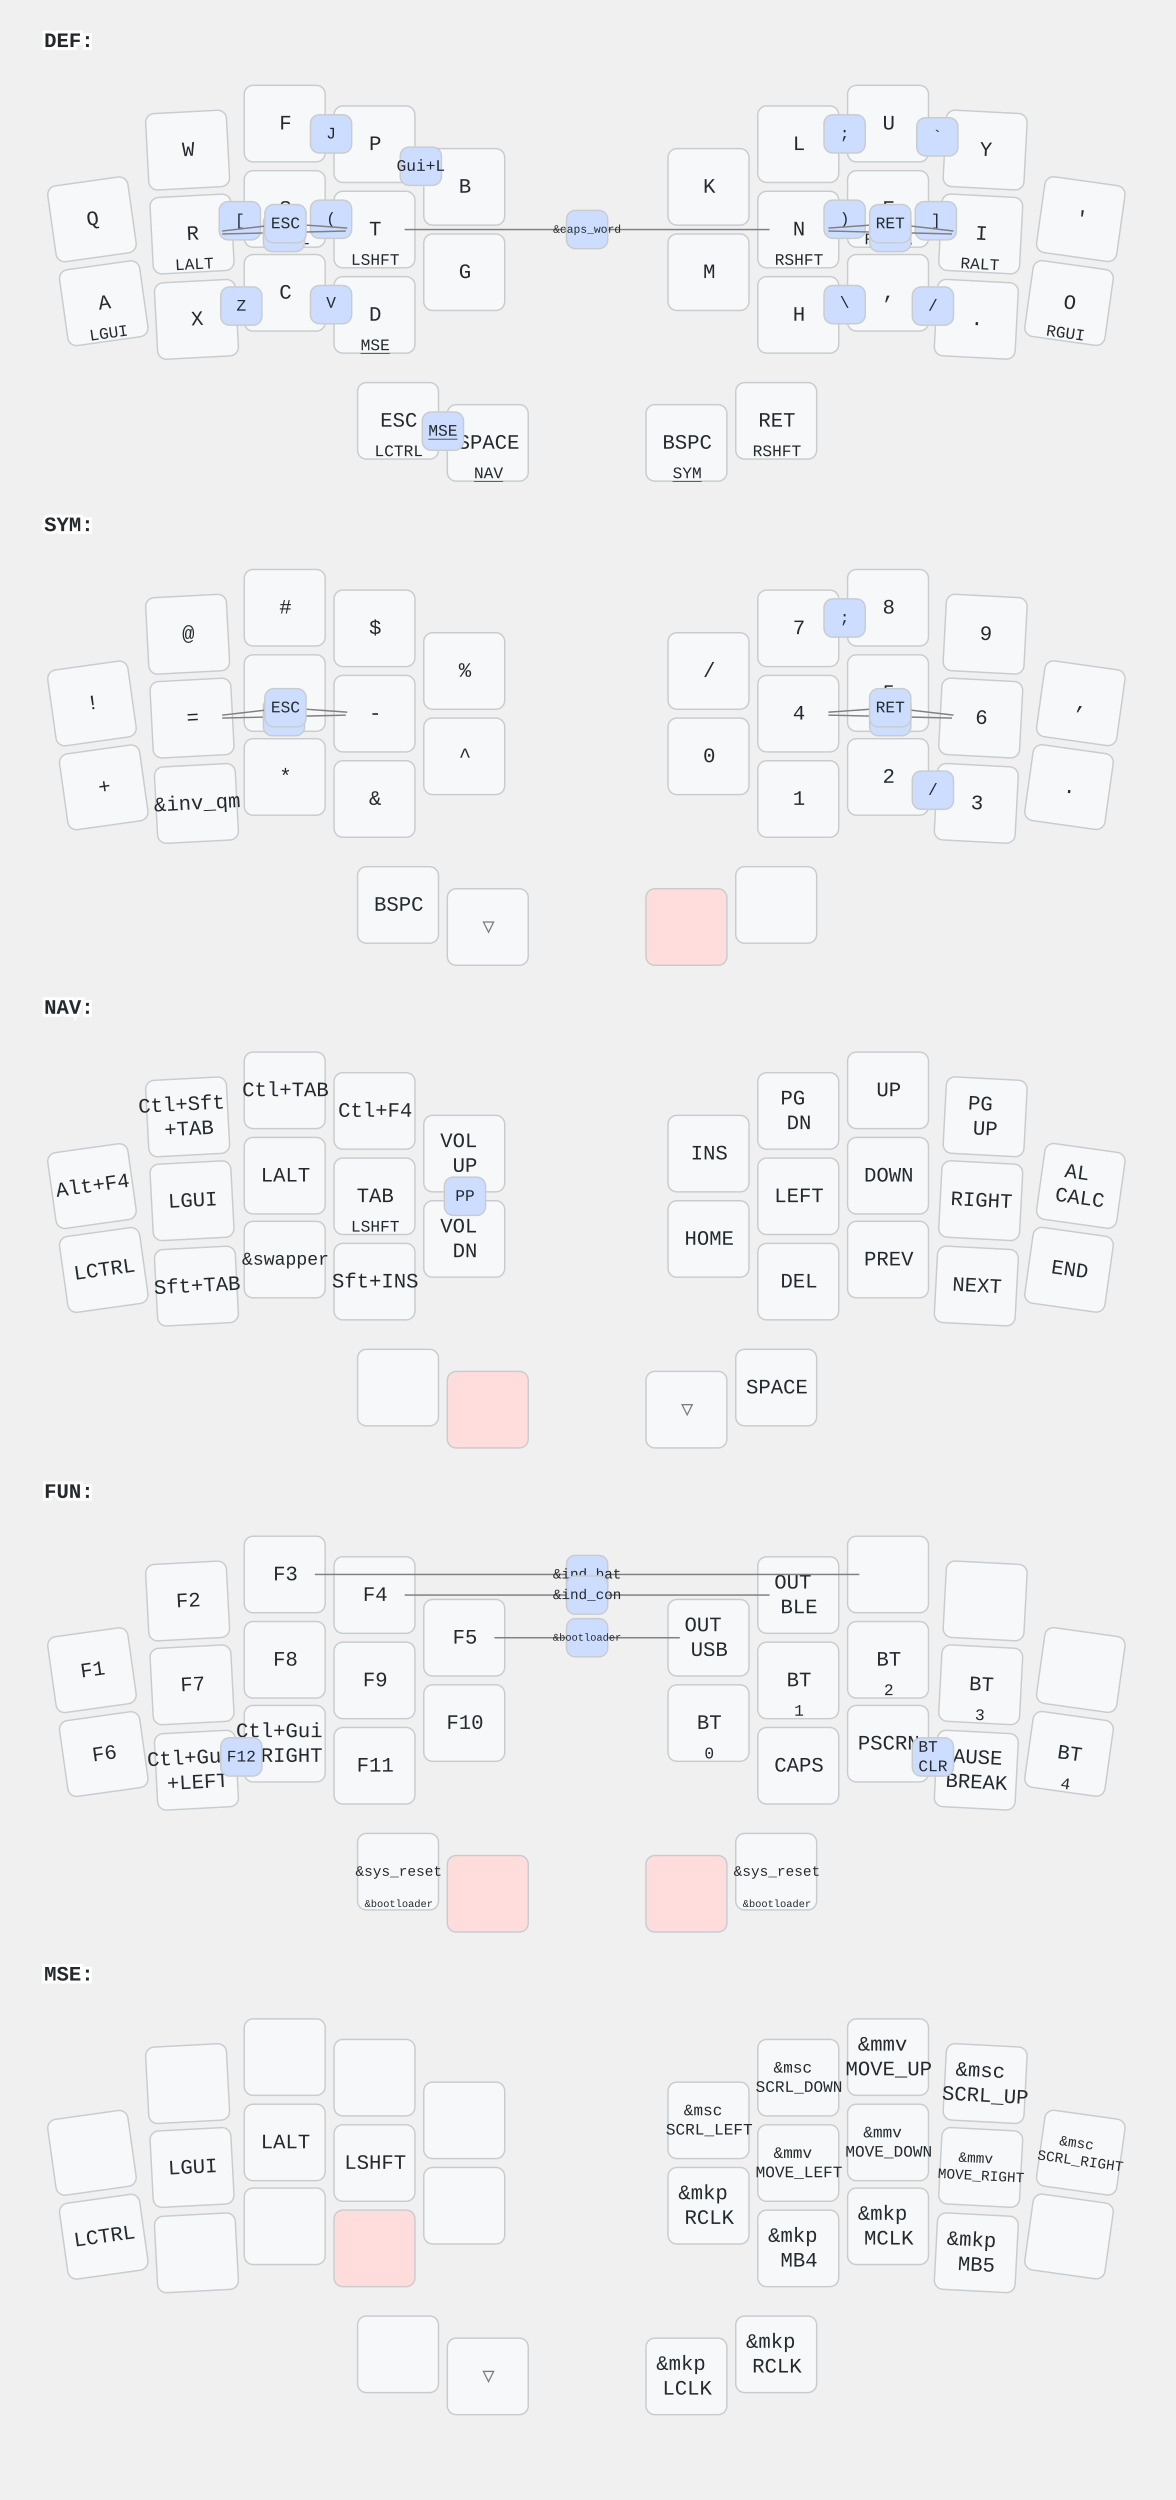
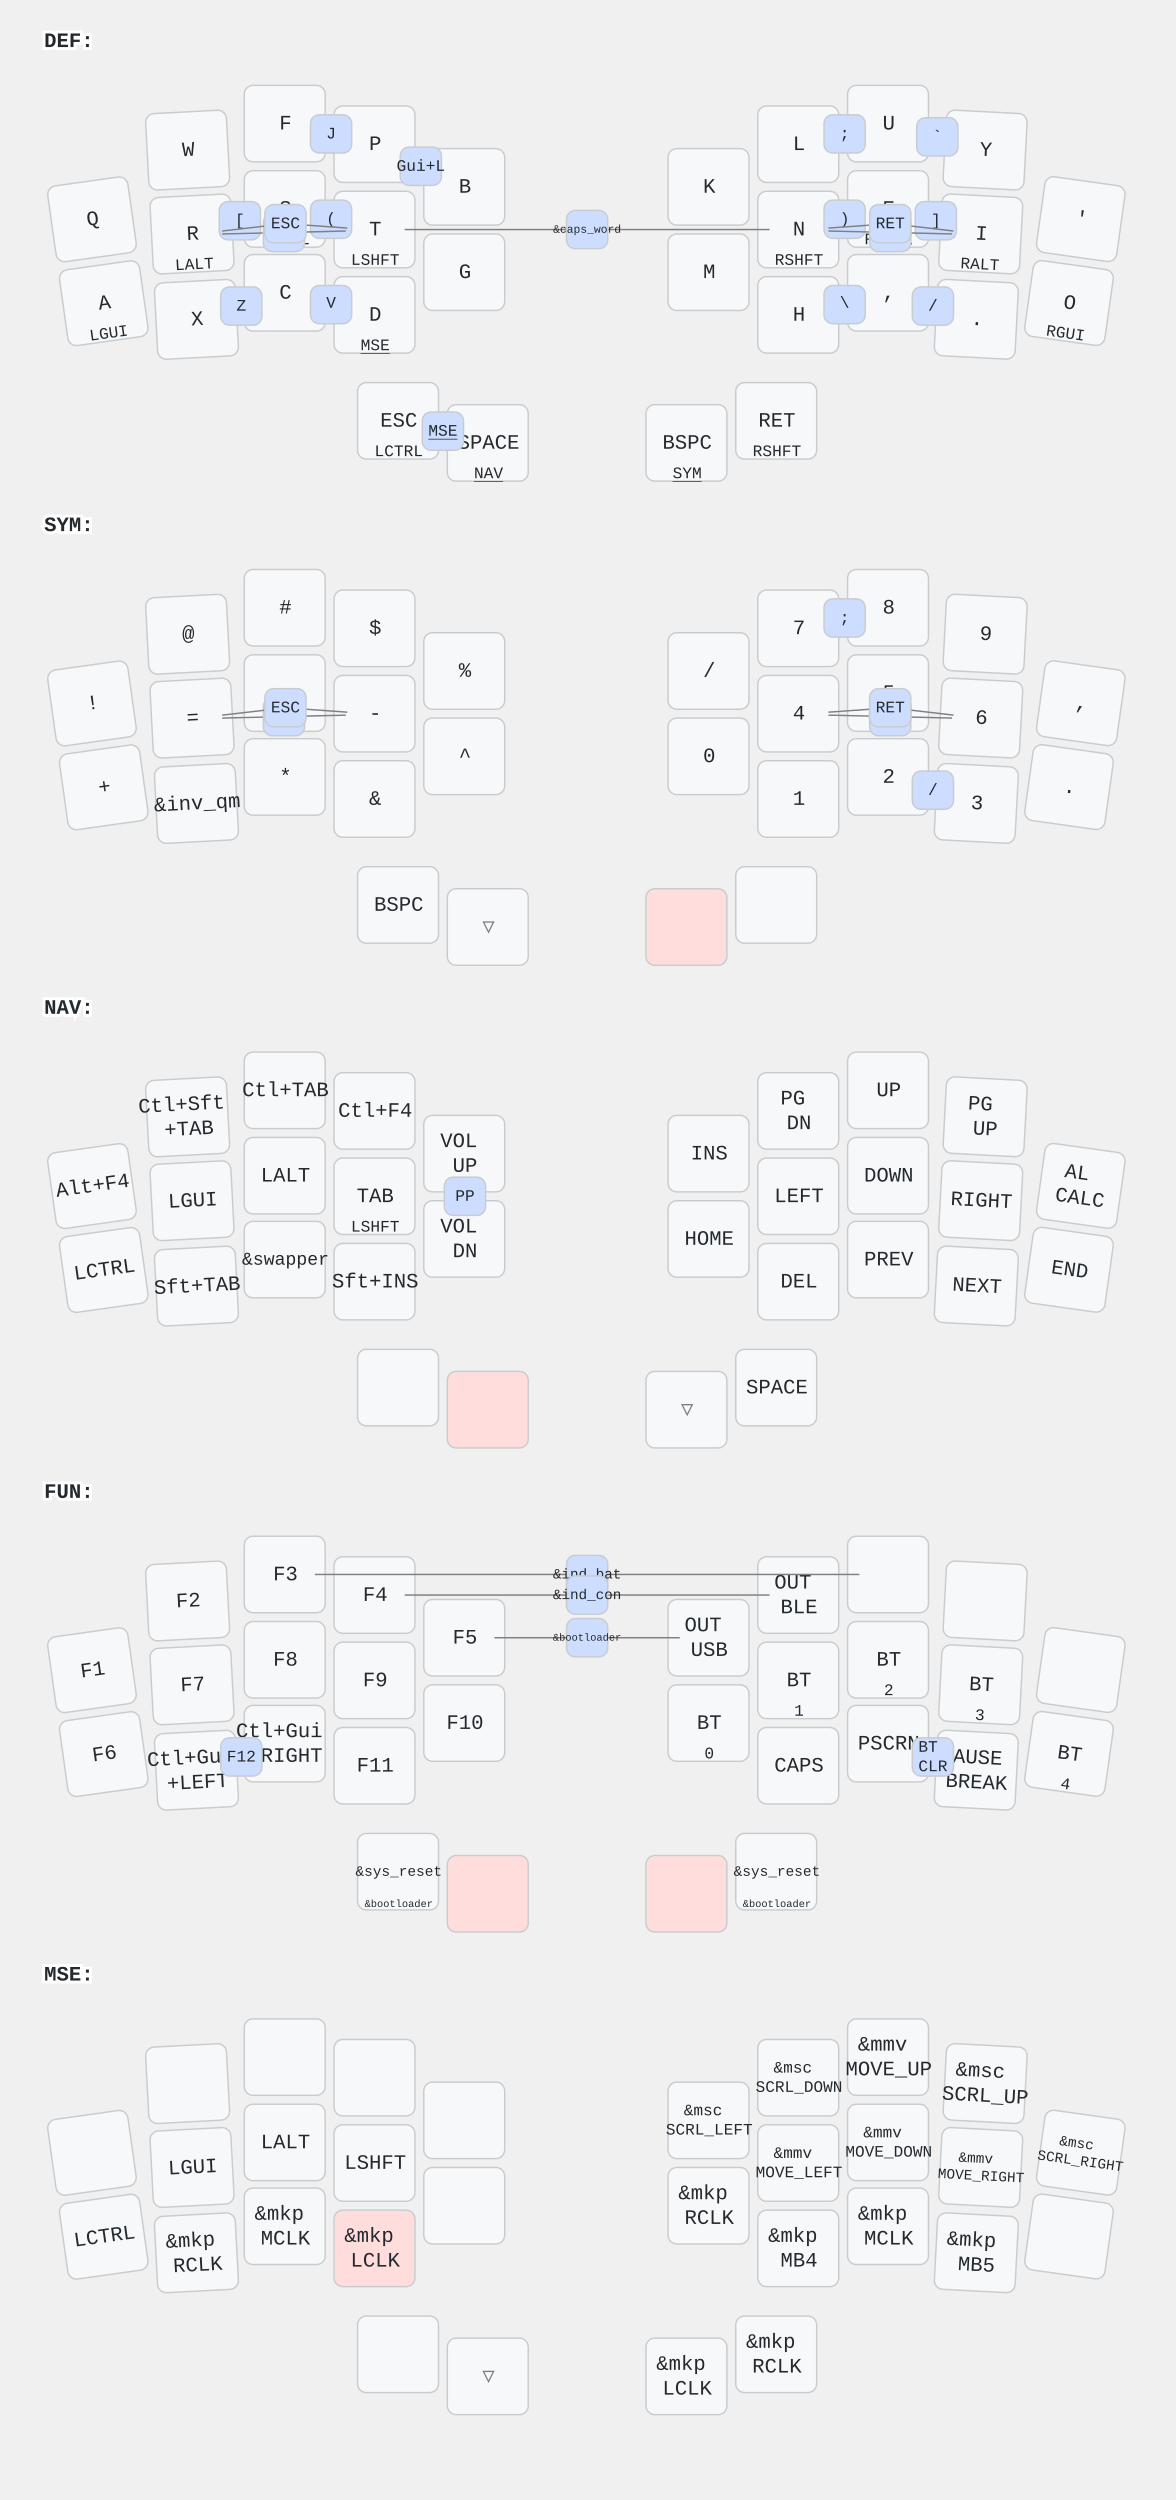
<svg xmlns="http://www.w3.org/2000/svg" width="799" height="1699" viewBox="0 0 799 1699" class="keymap">
  <style>/* inherit to force styles through use tags */
svg path {
    fill: inherit;
}

/* font and background color specifications */
svg.keymap {
    font-family: SFMono-Regular,Consolas,Liberation Mono,Menlo,monospace;
    font-size: 14px;
    font-kerning: normal;
    text-rendering: optimizeLegibility;
    fill: #24292e;
}

/* default key styling */
rect.key {
    fill: #f6f8fa;
}

rect.key, rect.combo {
    stroke: #c9cccf;
    stroke-width: 1;
}

/* default key side styling, only used is draw_key_sides is set */
rect.side {
    filter: brightness(90%);
}

/* color accent for combo boxes */
rect.combo, rect.combo-separate {
    fill: #cdf;
}

/* color accent for held keys */
rect.held, rect.combo.held {
    fill: #fdd;
}

/* color accent for ghost (optional) keys */
rect.ghost, rect.combo.ghost {
    stroke-dasharray: 4, 4;
    stroke-width: 2;
}

text {
    text-anchor: middle;
    dominant-baseline: middle;
}

/* styling for layer labels */
text.label {
    font-weight: bold;
    text-anchor: start;
    stroke: white;
    stroke-width: 4;
    paint-order: stroke;
}

/* styling for optional footer */
text.footer {
    text-anchor: end;
    dominant-baseline: auto;
    stroke: white;
    stroke-width: 4;
    paint-order: stroke;
}

/* styling for combo tap, and key non-tap label text */
text.combo, text.hold, text.shifted, text.left, text.right {
    font-size: 11px;
}

text.hold {
    text-anchor: middle;
    dominant-baseline: auto;
}

text.shifted {
    text-anchor: middle;
    dominant-baseline: hanging;
}

text.left {
    text-anchor: start;
}

text.right {
    text-anchor: end;
}

text.layer-activator {
    text-decoration: underline;
}

/* styling for hold/shifted label text in combo box */
text.combo.hold, text.combo.shifted, text.combo.left, text.combo.right {
    font-size: 8px;
}

/* lighter symbol for transparent keys */
text.trans {
    fill: #7b7e81;
}

/* styling for combo dendrons */
path.combo {
    stroke-width: 1;
    stroke: gray;
    fill: none;
}

/* Start Tabler Icons Cleanup */
/* cannot use height/width with glyphs */
.icon-tabler &gt; path {
    fill: inherit;
    stroke: inherit;
    stroke-width: 2;
}
/* hide tabler's default box */
.icon-tabler &gt; path[stroke="none"][fill="none"] {
    visibility: hidden;
}
/* End Tabler Icons Cleanup */
</style>
  <g transform="translate(30, 0)" class="layer-DEF">
    <text x="0" y="28" class="label" id="DEF">DEF:</text>
    <g transform="translate(0, 56)">
      <g transform="translate(33, 93) rotate(-8.0)" class="key keypos-0">
        <rect rx="6" ry="6" x="-28" y="-26" width="55" height="52" class="key" />
        <text x="0" y="0" class="key tap">Q</text>
      </g>
      <g transform="translate(98, 46) rotate(-3.0)" class="key keypos-1">
        <rect rx="6" ry="6" x="-28" y="-26" width="55" height="52" class="key" />
        <text x="0" y="0" class="key tap">W</text>
      </g>
      <g transform="translate(164, 28)" class="key keypos-2">
        <rect rx="6" ry="6" x="-28" y="-26" width="55" height="52" class="key" />
        <text x="0" y="0" class="key tap">F</text>
      </g>
      <g transform="translate(225, 42)" class="key keypos-3">
        <rect rx="6" ry="6" x="-28" y="-26" width="55" height="52" class="key" />
        <text x="0" y="0" class="key tap">P</text>
      </g>
      <g transform="translate(286, 71)" class="key keypos-4">
        <rect rx="6" ry="6" x="-28" y="-26" width="55" height="52" class="key" />
        <text x="0" y="0" class="key tap">B</text>
      </g>
      <g transform="translate(452, 71)" class="key keypos-5">
        <rect rx="6" ry="6" x="-28" y="-26" width="55" height="52" class="key" />
        <text x="0" y="0" class="key tap">K</text>
      </g>
      <g transform="translate(513, 42)" class="key keypos-6">
        <rect rx="6" ry="6" x="-28" y="-26" width="55" height="52" class="key" />
        <text x="0" y="0" class="key tap">L</text>
      </g>
      <g transform="translate(574, 28)" class="key keypos-7">
        <rect rx="6" ry="6" x="-28" y="-26" width="55" height="52" class="key" />
        <text x="0" y="0" class="key tap">U</text>
      </g>
      <g transform="translate(640, 46) rotate(3.0)" class="key keypos-8">
        <rect rx="6" ry="6" x="-28" y="-26" width="55" height="52" class="key" />
        <text x="0" y="0" class="key tap">Y</text>
      </g>
      <g transform="translate(705, 93) rotate(8.0)" class="key keypos-9">
        <rect rx="6" ry="6" x="-28" y="-26" width="55" height="52" class="key" />
        <text x="0" y="0" class="key tap">'</text>
      </g>
      <g transform="translate(41, 150) rotate(-8.0)" class="key keypos-10">
        <rect rx="6" ry="6" x="-28" y="-26" width="55" height="52" class="key" />
        <text x="0" y="0" class="key tap">A</text>
        <text x="0" y="24" class="key hold">LGUI</text>
      </g>
      <g transform="translate(101, 103) rotate(-3.0)" class="key keypos-11">
        <rect rx="6" ry="6" x="-28" y="-26" width="55" height="52" class="key" />
        <text x="0" y="0" class="key tap">R</text>
        <text x="0" y="24" class="key hold">LALT</text>
      </g>
      <g transform="translate(164, 86)" class="key keypos-12">
        <rect rx="6" ry="6" x="-28" y="-26" width="55" height="52" class="key" />
        <text x="0" y="0" class="key tap">S</text>
        <text x="0" y="24" class="key hold">LCTRL</text>
      </g>
      <g transform="translate(225, 100)" class="key keypos-13">
        <rect rx="6" ry="6" x="-28" y="-26" width="55" height="52" class="key" />
        <text x="0" y="0" class="key tap">T</text>
        <text x="0" y="24" class="key hold">LSHFT</text>
      </g>
      <g transform="translate(286, 129)" class="key keypos-14">
        <rect rx="6" ry="6" x="-28" y="-26" width="55" height="52" class="key" />
        <text x="0" y="0" class="key tap">G</text>
      </g>
      <g transform="translate(452, 129)" class="key keypos-15">
        <rect rx="6" ry="6" x="-28" y="-26" width="55" height="52" class="key" />
        <text x="0" y="0" class="key tap">M</text>
      </g>
      <g transform="translate(513, 100)" class="key keypos-16">
        <rect rx="6" ry="6" x="-28" y="-26" width="55" height="52" class="key" />
        <text x="0" y="0" class="key tap">N</text>
        <text x="0" y="24" class="key hold">RSHFT</text>
      </g>
      <g transform="translate(574, 86)" class="key keypos-17">
        <rect rx="6" ry="6" x="-28" y="-26" width="55" height="52" class="key" />
        <text x="0" y="0" class="key tap">E</text>
        <text x="0" y="24" class="key hold">RCTRL</text>
      </g>
      <g transform="translate(637, 103) rotate(3.0)" class="key keypos-18">
        <rect rx="6" ry="6" x="-28" y="-26" width="55" height="52" class="key" />
        <text x="0" y="0" class="key tap">I</text>
        <text x="0" y="24" class="key hold">RALT</text>
      </g>
      <g transform="translate(697, 150) rotate(8.0)" class="key keypos-19">
        <rect rx="6" ry="6" x="-28" y="-26" width="55" height="52" class="key" />
        <text x="0" y="0" class="key tap">O</text>
        <text x="0" y="24" class="key hold">RGUI</text>
      </g>
      <g transform="translate(104, 161) rotate(-3.0)" class="key keypos-20">
        <rect rx="6" ry="6" x="-28" y="-26" width="55" height="52" class="key" />
        <text x="0" y="0" class="key tap">X</text>
      </g>
      <g transform="translate(164, 143)" class="key keypos-21">
        <rect rx="6" ry="6" x="-28" y="-26" width="55" height="52" class="key" />
        <text x="0" y="0" class="key tap">C</text>
      </g>
      <g transform="translate(225, 158)" class="key keypos-22">
        <rect rx="6" ry="6" x="-28" y="-26" width="55" height="52" class="key" />
        <text x="0" y="0" class="key tap">D</text>
        <a href="#MSE">
          <text x="0" y="24" class="key hold layer-activator">MSE</text>
        </a>
      </g>
      <g transform="translate(513, 158)" class="key keypos-23">
        <rect rx="6" ry="6" x="-28" y="-26" width="55" height="52" class="key" />
        <text x="0" y="0" class="key tap">H</text>
      </g>
      <g transform="translate(574, 143)" class="key keypos-24">
        <rect rx="6" ry="6" x="-28" y="-26" width="55" height="52" class="key" />
        <text x="0" y="0" class="key tap">,</text>
      </g>
      <g transform="translate(634, 161) rotate(3.0)" class="key keypos-25">
        <rect rx="6" ry="6" x="-28" y="-26" width="55" height="52" class="key" />
        <text x="0" y="0" class="key tap">.</text>
      </g>
      <g transform="translate(241, 230)" class="key keypos-26">
        <rect rx="6" ry="6" x="-28" y="-26" width="55" height="52" class="key" />
        <text x="0" y="0" class="key tap">ESC</text>
        <text x="0" y="24" class="key hold">LCTRL</text>
      </g>
      <g transform="translate(302, 245)" class="key keypos-27">
        <rect rx="6" ry="6" x="-28" y="-26" width="55" height="52" class="key" />
        <text x="0" y="0" class="key tap">SPACE</text>
        <a href="#NAV">
          <text x="0" y="24" class="key hold layer-activator">NAV</text>
        </a>
      </g>
      <g transform="translate(437, 245)" class="key keypos-28">
        <rect rx="6" ry="6" x="-28" y="-26" width="55" height="52" class="key" />
        <text x="0" y="0" class="key tap">BSPC</text>
        <a href="#SYM">
          <text x="0" y="24" class="key hold layer-activator">SYM</text>
        </a>
      </g>
      <g transform="translate(498, 230)" class="key keypos-29">
        <rect rx="6" ry="6" x="-28" y="-26" width="55" height="52" class="key" />
        <text x="0" y="0" class="key tap">RET</text>
        <text x="0" y="24" class="key hold">RSHFT</text>
      </g>
      <g class="combo combopos-0">
        <rect rx="6" ry="6" x="181" y="22" width="28" height="26" class="combo" />
        <text x="195" y="35" class="combo tap">J</text>
      </g>
      <g class="combo combopos-1">
        <rect rx="6" ry="6" x="530" y="22" width="28" height="26" class="combo" />
        <text x="544" y="35" class="combo tap">;</text>
      </g>
      <g class="combo combopos-2">
        <rect rx="6" ry="6" x="593" y="24" width="28" height="26" class="combo" />
        <text x="607" y="37" class="combo tap">`</text>
      </g>
      <g class="combo combopos-3">
        <rect rx="6" ry="6" x="181" y="80" width="28" height="26" class="combo" />
        <text x="195" y="93" class="combo tap">(</text>
      </g>
      <g class="combo combopos-4">
        <rect rx="6" ry="6" x="530" y="80" width="28" height="26" class="combo" />
        <text x="544" y="93" class="combo tap">)</text>
      </g>
      <g class="combo combopos-5">
        <rect rx="6" ry="6" x="119" y="81" width="28" height="26" class="combo" />
        <text x="133" y="94" class="combo tap">[</text>
      </g>
      <g class="combo combopos-6">
        <rect rx="6" ry="6" x="592" y="81" width="28" height="26" class="combo" />
        <text x="606" y="94" class="combo tap">]</text>
      </g>
      <g class="combo combopos-7">
        <path d="M163,102 l-42,1" class="combo" />
        <path d="M163,102 l42,-1" class="combo" />
        <rect rx="6" ry="6" x="149" y="89" width="28" height="26" class="combo" />
        <text x="163" y="102" class="combo tap">TAB</text>
      </g>
      <g class="combo combopos-8">
        <path d="M575,102 l-42,-1" class="combo" />
        <path d="M575,102 l42,1" class="combo" />
        <rect rx="6" ry="6" x="561" y="89" width="28" height="26" class="combo" />
        <text x="575" y="102" class="combo tap">DEL</text>
      </g>
      <g class="combo combopos-9">
        <path d="M164,96 l-43,5" class="combo" />
        <path d="M164,96 l42,3" class="combo" />
        <rect rx="6" ry="6" x="150" y="83" width="28" height="26" class="combo" />
        <text x="164" y="96" class="combo tap">ESC</text>
      </g>
      <g class="combo combopos-10">
        <path d="M575,96 l-42,3" class="combo" />
        <path d="M575,96 l43,5" class="combo" />
        <rect rx="6" ry="6" x="561" y="83" width="28" height="26" class="combo" />
        <text x="575" y="96" class="combo tap">RET</text>
      </g>
      <g class="combo combopos-11">
        <path d="M369,100 l-124,0" class="combo" />
        <path d="M369,100 l124,0" class="combo" />
        <rect rx="6" ry="6" x="355" y="87" width="28" height="26" class="combo" />
        <text x="369" y="100" class="combo tap">
          <tspan style="font-size: 70%">&amp;caps_word</tspan>
        </text>
      </g>
      <g class="combo combopos-12">
        <rect rx="6" ry="6" x="242" y="44" width="28" height="26" class="combo" />
        <text x="256" y="57" class="combo tap">Gui+L</text>
      </g>
      <g class="combo combopos-13">
        <rect rx="6" ry="6" x="120" y="139" width="28" height="26" class="combo" />
        <text x="134" y="152" class="combo tap">Z</text>
      </g>
      <g class="combo combopos-14">
        <rect rx="6" ry="6" x="181" y="138" width="28" height="26" class="combo" />
        <text x="195" y="150" class="combo tap">V</text>
      </g>
      <g class="combo combopos-15">
        <rect rx="6" ry="6" x="530" y="138" width="28" height="26" class="combo" />
        <text x="544" y="150" class="combo tap">\</text>
      </g>
      <g class="combo combopos-16">
        <rect rx="6" ry="6" x="590" y="139" width="28" height="26" class="combo" />
        <text x="604" y="152" class="combo tap">/</text>
      </g>
      <g class="combo combopos-17">
        <rect rx="6" ry="6" x="257" y="224" width="28" height="26" class="combo" />
        <a href="#MSE">
          <text x="271" y="237" class="combo tap layer-activator">MSE</text>
        </a>
      </g>
    </g>
  </g>
  <g transform="translate(30, 329)" class="layer-SYM">
    <text x="0" y="28" class="label" id="SYM">SYM:</text>
    <g transform="translate(0, 56)">
      <g transform="translate(33, 93) rotate(-8.0)" class="key keypos-0">
        <rect rx="6" ry="6" x="-28" y="-26" width="55" height="52" class="key" />
        <text x="0" y="0" class="key tap">!</text>
      </g>
      <g transform="translate(98, 46) rotate(-3.0)" class="key keypos-1">
        <rect rx="6" ry="6" x="-28" y="-26" width="55" height="52" class="key" />
        <text x="0" y="0" class="key tap">@</text>
      </g>
      <g transform="translate(164, 28)" class="key keypos-2">
        <rect rx="6" ry="6" x="-28" y="-26" width="55" height="52" class="key" />
        <text x="0" y="0" class="key tap">#</text>
      </g>
      <g transform="translate(225, 42)" class="key keypos-3">
        <rect rx="6" ry="6" x="-28" y="-26" width="55" height="52" class="key" />
        <text x="0" y="0" class="key tap">$</text>
      </g>
      <g transform="translate(286, 71)" class="key keypos-4">
        <rect rx="6" ry="6" x="-28" y="-26" width="55" height="52" class="key" />
        <text x="0" y="0" class="key tap">%</text>
      </g>
      <g transform="translate(452, 71)" class="key keypos-5">
        <rect rx="6" ry="6" x="-28" y="-26" width="55" height="52" class="key" />
        <text x="0" y="0" class="key tap">/</text>
      </g>
      <g transform="translate(513, 42)" class="key keypos-6">
        <rect rx="6" ry="6" x="-28" y="-26" width="55" height="52" class="key" />
        <text x="0" y="0" class="key tap">7</text>
      </g>
      <g transform="translate(574, 28)" class="key keypos-7">
        <rect rx="6" ry="6" x="-28" y="-26" width="55" height="52" class="key" />
        <text x="0" y="0" class="key tap">8</text>
      </g>
      <g transform="translate(640, 46) rotate(3.0)" class="key keypos-8">
        <rect rx="6" ry="6" x="-28" y="-26" width="55" height="52" class="key" />
        <text x="0" y="0" class="key tap">9</text>
      </g>
      <g transform="translate(705, 93) rotate(8.0)" class="key keypos-9">
        <rect rx="6" ry="6" x="-28" y="-26" width="55" height="52" class="key" />
        <text x="0" y="0" class="key tap">,</text>
      </g>
      <g transform="translate(41, 150) rotate(-8.0)" class="key keypos-10">
        <rect rx="6" ry="6" x="-28" y="-26" width="55" height="52" class="key" />
        <text x="0" y="0" class="key tap">+</text>
      </g>
      <g transform="translate(101, 103) rotate(-3.0)" class="key keypos-11">
        <rect rx="6" ry="6" x="-28" y="-26" width="55" height="52" class="key" />
        <text x="0" y="0" class="key tap">=</text>
      </g>
      <g transform="translate(164, 86)" class="key keypos-12">
        <rect rx="6" ry="6" x="-28" y="-26" width="55" height="52" class="key" />
        <text x="0" y="0" class="key tap">_</text>
      </g>
      <g transform="translate(225, 100)" class="key keypos-13">
        <rect rx="6" ry="6" x="-28" y="-26" width="55" height="52" class="key" />
        <text x="0" y="0" class="key tap">-</text>
      </g>
      <g transform="translate(286, 129)" class="key keypos-14">
        <rect rx="6" ry="6" x="-28" y="-26" width="55" height="52" class="key" />
        <text x="0" y="0" class="key tap">^</text>
      </g>
      <g transform="translate(452, 129)" class="key keypos-15">
        <rect rx="6" ry="6" x="-28" y="-26" width="55" height="52" class="key" />
        <text x="0" y="0" class="key tap">0</text>
      </g>
      <g transform="translate(513, 100)" class="key keypos-16">
        <rect rx="6" ry="6" x="-28" y="-26" width="55" height="52" class="key" />
        <text x="0" y="0" class="key tap">4</text>
      </g>
      <g transform="translate(574, 86)" class="key keypos-17">
        <rect rx="6" ry="6" x="-28" y="-26" width="55" height="52" class="key" />
        <text x="0" y="0" class="key tap">5</text>
      </g>
      <g transform="translate(637, 103) rotate(3.0)" class="key keypos-18">
        <rect rx="6" ry="6" x="-28" y="-26" width="55" height="52" class="key" />
        <text x="0" y="0" class="key tap">6</text>
      </g>
      <g transform="translate(697, 150) rotate(8.0)" class="key keypos-19">
        <rect rx="6" ry="6" x="-28" y="-26" width="55" height="52" class="key" />
        <text x="0" y="0" class="key tap">.</text>
      </g>
      <g transform="translate(104, 161) rotate(-3.0)" class="key keypos-20">
        <rect rx="6" ry="6" x="-28" y="-26" width="55" height="52" class="key" />
        <text x="0" y="0" class="key tap">&amp;inv_qm</text>
      </g>
      <g transform="translate(164, 143)" class="key keypos-21">
        <rect rx="6" ry="6" x="-28" y="-26" width="55" height="52" class="key" />
        <text x="0" y="0" class="key tap">*</text>
      </g>
      <g transform="translate(225, 158)" class="key keypos-22">
        <rect rx="6" ry="6" x="-28" y="-26" width="55" height="52" class="key" />
        <text x="0" y="0" class="key tap">&amp;</text>
      </g>
      <g transform="translate(513, 158)" class="key keypos-23">
        <rect rx="6" ry="6" x="-28" y="-26" width="55" height="52" class="key" />
        <text x="0" y="0" class="key tap">1</text>
      </g>
      <g transform="translate(574, 143)" class="key keypos-24">
        <rect rx="6" ry="6" x="-28" y="-26" width="55" height="52" class="key" />
        <text x="0" y="0" class="key tap">2</text>
      </g>
      <g transform="translate(634, 161) rotate(3.0)" class="key keypos-25">
        <rect rx="6" ry="6" x="-28" y="-26" width="55" height="52" class="key" />
        <text x="0" y="0" class="key tap">3</text>
      </g>
      <g transform="translate(241, 230)" class="key keypos-26">
        <rect rx="6" ry="6" x="-28" y="-26" width="55" height="52" class="key" />
        <text x="0" y="0" class="key tap">BSPC</text>
      </g>
      <g transform="translate(302, 245)" class="key trans keypos-27">
        <rect rx="6" ry="6" x="-28" y="-26" width="55" height="52" class="key trans" />
        <text x="0" y="0" class="key trans tap">▽</text>
      </g>
      <g transform="translate(437, 245)" class="key held keypos-28">
        <rect rx="6" ry="6" x="-28" y="-26" width="55" height="52" class="key held" />
      </g>
      <g transform="translate(498, 230)" class="key keypos-29">
        <rect rx="6" ry="6" x="-28" y="-26" width="55" height="52" class="key" />
      </g>
      <g class="combo combopos-0">
        <rect rx="6" ry="6" x="530" y="22" width="28" height="26" class="combo" />
        <text x="544" y="35" class="combo tap">;</text>
      </g>
      <g class="combo combopos-1">
        <path d="M163,102 l-42,1" class="combo" />
        <path d="M163,102 l42,-1" class="combo" />
        <rect rx="6" ry="6" x="149" y="89" width="28" height="26" class="combo" />
        <text x="163" y="102" class="combo tap">TAB</text>
      </g>
      <g class="combo combopos-2">
        <path d="M575,102 l-42,-1" class="combo" />
        <path d="M575,102 l42,1" class="combo" />
        <rect rx="6" ry="6" x="561" y="89" width="28" height="26" class="combo" />
        <text x="575" y="102" class="combo tap">DEL</text>
      </g>
      <g class="combo combopos-3">
        <path d="M164,96 l-43,5" class="combo" />
        <path d="M164,96 l42,3" class="combo" />
        <rect rx="6" ry="6" x="150" y="83" width="28" height="26" class="combo" />
        <text x="164" y="96" class="combo tap">ESC</text>
      </g>
      <g class="combo combopos-4">
        <path d="M575,96 l-42,3" class="combo" />
        <path d="M575,96 l43,5" class="combo" />
        <rect rx="6" ry="6" x="561" y="83" width="28" height="26" class="combo" />
        <text x="575" y="96" class="combo tap">RET</text>
      </g>
      <g class="combo combopos-5">
        <rect rx="6" ry="6" x="590" y="139" width="28" height="26" class="combo" />
        <text x="604" y="152" class="combo tap">/</text>
      </g>
    </g>
  </g>
  <g transform="translate(30, 657)" class="layer-NAV">
    <text x="0" y="28" class="label" id="NAV">NAV:</text>
    <g transform="translate(0, 56)">
      <g transform="translate(33, 93) rotate(-8.0)" class="key keypos-0">
        <rect rx="6" ry="6" x="-28" y="-26" width="55" height="52" class="key" />
        <text x="0" y="0" class="key tap">Alt+F4</text>
      </g>
      <g transform="translate(98, 46) rotate(-3.0)" class="key keypos-1">
        <rect rx="6" ry="6" x="-28" y="-26" width="55" height="52" class="key" />
        <text x="0" y="0" class="key tap">
          <tspan x="0" dy="-0.6em">Ctl+Sft</tspan>
          <tspan x="0" dy="1.2em">+TAB</tspan>
        </text>
      </g>
      <g transform="translate(164, 28)" class="key keypos-2">
        <rect rx="6" ry="6" x="-28" y="-26" width="55" height="52" class="key" />
        <text x="0" y="0" class="key tap">Ctl+TAB</text>
      </g>
      <g transform="translate(225, 42)" class="key keypos-3">
        <rect rx="6" ry="6" x="-28" y="-26" width="55" height="52" class="key" />
        <text x="0" y="0" class="key tap">Ctl+F4</text>
      </g>
      <g transform="translate(286, 71)" class="key keypos-4">
        <rect rx="6" ry="6" x="-28" y="-26" width="55" height="52" class="key" />
        <text x="0" y="0" class="key tap">
          <tspan x="0" dy="-0.6em">VOL</tspan>
          <tspan x="0" dy="1.2em">UP</tspan>
        </text>
      </g>
      <g transform="translate(452, 71)" class="key keypos-5">
        <rect rx="6" ry="6" x="-28" y="-26" width="55" height="52" class="key" />
        <text x="0" y="0" class="key tap">INS</text>
      </g>
      <g transform="translate(513, 42)" class="key keypos-6">
        <rect rx="6" ry="6" x="-28" y="-26" width="55" height="52" class="key" />
        <text x="0" y="0" class="key tap">
          <tspan x="0" dy="-0.6em">PG</tspan>
          <tspan x="0" dy="1.2em">DN</tspan>
        </text>
      </g>
      <g transform="translate(574, 28)" class="key keypos-7">
        <rect rx="6" ry="6" x="-28" y="-26" width="55" height="52" class="key" />
        <text x="0" y="0" class="key tap">UP</text>
      </g>
      <g transform="translate(640, 46) rotate(3.0)" class="key keypos-8">
        <rect rx="6" ry="6" x="-28" y="-26" width="55" height="52" class="key" />
        <text x="0" y="0" class="key tap">
          <tspan x="0" dy="-0.6em">PG</tspan>
          <tspan x="0" dy="1.2em">UP</tspan>
        </text>
      </g>
      <g transform="translate(705, 93) rotate(8.0)" class="key keypos-9">
        <rect rx="6" ry="6" x="-28" y="-26" width="55" height="52" class="key" />
        <text x="0" y="0" class="key tap">
          <tspan x="0" dy="-0.6em">AL</tspan>
          <tspan x="0" dy="1.2em">CALC</tspan>
        </text>
      </g>
      <g transform="translate(41, 150) rotate(-8.0)" class="key keypos-10">
        <rect rx="6" ry="6" x="-28" y="-26" width="55" height="52" class="key" />
        <text x="0" y="0" class="key tap">LCTRL</text>
      </g>
      <g transform="translate(101, 103) rotate(-3.0)" class="key keypos-11">
        <rect rx="6" ry="6" x="-28" y="-26" width="55" height="52" class="key" />
        <text x="0" y="0" class="key tap">LGUI</text>
      </g>
      <g transform="translate(164, 86)" class="key keypos-12">
        <rect rx="6" ry="6" x="-28" y="-26" width="55" height="52" class="key" />
        <text x="0" y="0" class="key tap">LALT</text>
      </g>
      <g transform="translate(225, 100)" class="key keypos-13">
        <rect rx="6" ry="6" x="-28" y="-26" width="55" height="52" class="key" />
        <text x="0" y="0" class="key tap">TAB</text>
        <text x="0" y="24" class="key hold">LSHFT</text>
      </g>
      <g transform="translate(286, 129)" class="key keypos-14">
        <rect rx="6" ry="6" x="-28" y="-26" width="55" height="52" class="key" />
        <text x="0" y="0" class="key tap">
          <tspan x="0" dy="-0.6em">VOL</tspan>
          <tspan x="0" dy="1.2em">DN</tspan>
        </text>
      </g>
      <g transform="translate(452, 129)" class="key keypos-15">
        <rect rx="6" ry="6" x="-28" y="-26" width="55" height="52" class="key" />
        <text x="0" y="0" class="key tap">HOME</text>
      </g>
      <g transform="translate(513, 100)" class="key keypos-16">
        <rect rx="6" ry="6" x="-28" y="-26" width="55" height="52" class="key" />
        <text x="0" y="0" class="key tap">LEFT</text>
      </g>
      <g transform="translate(574, 86)" class="key keypos-17">
        <rect rx="6" ry="6" x="-28" y="-26" width="55" height="52" class="key" />
        <text x="0" y="0" class="key tap">DOWN</text>
      </g>
      <g transform="translate(637, 103) rotate(3.0)" class="key keypos-18">
        <rect rx="6" ry="6" x="-28" y="-26" width="55" height="52" class="key" />
        <text x="0" y="0" class="key tap">RIGHT</text>
      </g>
      <g transform="translate(697, 150) rotate(8.0)" class="key keypos-19">
        <rect rx="6" ry="6" x="-28" y="-26" width="55" height="52" class="key" />
        <text x="0" y="0" class="key tap">END</text>
      </g>
      <g transform="translate(104, 161) rotate(-3.0)" class="key keypos-20">
        <rect rx="6" ry="6" x="-28" y="-26" width="55" height="52" class="key" />
        <text x="0" y="0" class="key tap">Sft+TAB</text>
      </g>
      <g transform="translate(164, 143)" class="key keypos-21">
        <rect rx="6" ry="6" x="-28" y="-26" width="55" height="52" class="key" />
        <text x="0" y="0" class="key tap">
          <tspan style="font-size: 88%">&amp;swapper</tspan>
        </text>
      </g>
      <g transform="translate(225, 158)" class="key keypos-22">
        <rect rx="6" ry="6" x="-28" y="-26" width="55" height="52" class="key" />
        <text x="0" y="0" class="key tap">Sft+INS</text>
      </g>
      <g transform="translate(513, 158)" class="key keypos-23">
        <rect rx="6" ry="6" x="-28" y="-26" width="55" height="52" class="key" />
        <text x="0" y="0" class="key tap">DEL</text>
      </g>
      <g transform="translate(574, 143)" class="key keypos-24">
        <rect rx="6" ry="6" x="-28" y="-26" width="55" height="52" class="key" />
        <text x="0" y="0" class="key tap">PREV</text>
      </g>
      <g transform="translate(634, 161) rotate(3.0)" class="key keypos-25">
        <rect rx="6" ry="6" x="-28" y="-26" width="55" height="52" class="key" />
        <text x="0" y="0" class="key tap">NEXT</text>
      </g>
      <g transform="translate(241, 230)" class="key keypos-26">
        <rect rx="6" ry="6" x="-28" y="-26" width="55" height="52" class="key" />
      </g>
      <g transform="translate(302, 245)" class="key held keypos-27">
        <rect rx="6" ry="6" x="-28" y="-26" width="55" height="52" class="key held" />
      </g>
      <g transform="translate(437, 245)" class="key trans keypos-28">
        <rect rx="6" ry="6" x="-28" y="-26" width="55" height="52" class="key trans" />
        <text x="0" y="0" class="key trans tap">▽</text>
      </g>
      <g transform="translate(498, 230)" class="key keypos-29">
        <rect rx="6" ry="6" x="-28" y="-26" width="55" height="52" class="key" />
        <text x="0" y="0" class="key tap">SPACE</text>
      </g>
      <g class="combo combopos-0">
        <rect rx="6" ry="6" x="272" y="87" width="28" height="26" class="combo" />
        <text x="286" y="100" class="combo tap">PP</text>
      </g>
    </g>
  </g>
  <g transform="translate(30, 986)" class="layer-FUN">
    <text x="0" y="28" class="label" id="FUN">FUN:</text>
    <g transform="translate(0, 56)">
      <g transform="translate(33, 93) rotate(-8.0)" class="key keypos-0">
        <rect rx="6" ry="6" x="-28" y="-26" width="55" height="52" class="key" />
        <text x="0" y="0" class="key tap">F1</text>
      </g>
      <g transform="translate(98, 46) rotate(-3.0)" class="key keypos-1">
        <rect rx="6" ry="6" x="-28" y="-26" width="55" height="52" class="key" />
        <text x="0" y="0" class="key tap">F2</text>
      </g>
      <g transform="translate(164, 28)" class="key keypos-2">
        <rect rx="6" ry="6" x="-28" y="-26" width="55" height="52" class="key" />
        <text x="0" y="0" class="key tap">F3</text>
      </g>
      <g transform="translate(225, 42)" class="key keypos-3">
        <rect rx="6" ry="6" x="-28" y="-26" width="55" height="52" class="key" />
        <text x="0" y="0" class="key tap">F4</text>
      </g>
      <g transform="translate(286, 71)" class="key keypos-4">
        <rect rx="6" ry="6" x="-28" y="-26" width="55" height="52" class="key" />
        <text x="0" y="0" class="key tap">F5</text>
      </g>
      <g transform="translate(452, 71)" class="key keypos-5">
        <rect rx="6" ry="6" x="-28" y="-26" width="55" height="52" class="key" />
        <text x="0" y="0" class="key tap">
          <tspan x="0" dy="-0.6em">OUT</tspan>
          <tspan x="0" dy="1.2em">USB</tspan>
        </text>
      </g>
      <g transform="translate(513, 42)" class="key keypos-6">
        <rect rx="6" ry="6" x="-28" y="-26" width="55" height="52" class="key" />
        <text x="0" y="0" class="key tap">
          <tspan x="0" dy="-0.6em">OUT</tspan>
          <tspan x="0" dy="1.2em">BLE</tspan>
        </text>
      </g>
      <g transform="translate(574, 28)" class="key keypos-7">
        <rect rx="6" ry="6" x="-28" y="-26" width="55" height="52" class="key" />
      </g>
      <g transform="translate(640, 46) rotate(3.0)" class="key keypos-8">
        <rect rx="6" ry="6" x="-28" y="-26" width="55" height="52" class="key" />
      </g>
      <g transform="translate(705, 93) rotate(8.0)" class="key keypos-9">
        <rect rx="6" ry="6" x="-28" y="-26" width="55" height="52" class="key" />
      </g>
      <g transform="translate(41, 150) rotate(-8.0)" class="key keypos-10">
        <rect rx="6" ry="6" x="-28" y="-26" width="55" height="52" class="key" />
        <text x="0" y="0" class="key tap">F6</text>
      </g>
      <g transform="translate(101, 103) rotate(-3.0)" class="key keypos-11">
        <rect rx="6" ry="6" x="-28" y="-26" width="55" height="52" class="key" />
        <text x="0" y="0" class="key tap">F7</text>
      </g>
      <g transform="translate(164, 86)" class="key keypos-12">
        <rect rx="6" ry="6" x="-28" y="-26" width="55" height="52" class="key" />
        <text x="0" y="0" class="key tap">F8</text>
      </g>
      <g transform="translate(225, 100)" class="key keypos-13">
        <rect rx="6" ry="6" x="-28" y="-26" width="55" height="52" class="key" />
        <text x="0" y="0" class="key tap">F9</text>
      </g>
      <g transform="translate(286, 129)" class="key keypos-14">
        <rect rx="6" ry="6" x="-28" y="-26" width="55" height="52" class="key" />
        <text x="0" y="0" class="key tap">F10</text>
      </g>
      <g transform="translate(452, 129)" class="key keypos-15">
        <rect rx="6" ry="6" x="-28" y="-26" width="55" height="52" class="key" />
        <text x="0" y="0" class="key tap">BT</text>
        <text x="0" y="24" class="key hold">0</text>
      </g>
      <g transform="translate(513, 100)" class="key keypos-16">
        <rect rx="6" ry="6" x="-28" y="-26" width="55" height="52" class="key" />
        <text x="0" y="0" class="key tap">BT</text>
        <text x="0" y="24" class="key hold">1</text>
      </g>
      <g transform="translate(574, 86)" class="key keypos-17">
        <rect rx="6" ry="6" x="-28" y="-26" width="55" height="52" class="key" />
        <text x="0" y="0" class="key tap">BT</text>
        <text x="0" y="24" class="key hold">2</text>
      </g>
      <g transform="translate(637, 103) rotate(3.0)" class="key keypos-18">
        <rect rx="6" ry="6" x="-28" y="-26" width="55" height="52" class="key" />
        <text x="0" y="0" class="key tap">BT</text>
        <text x="0" y="24" class="key hold">3</text>
      </g>
      <g transform="translate(697, 150) rotate(8.0)" class="key keypos-19">
        <rect rx="6" ry="6" x="-28" y="-26" width="55" height="52" class="key" />
        <text x="0" y="0" class="key tap">BT</text>
        <text x="0" y="24" class="key hold">4</text>
      </g>
      <g transform="translate(104, 161) rotate(-3.0)" class="key keypos-20">
        <rect rx="6" ry="6" x="-28" y="-26" width="55" height="52" class="key" />
        <text x="0" y="0" class="key tap">
          <tspan x="0" dy="-0.6em">Ctl+Gui</tspan>
          <tspan x="0" dy="1.2em">+LEFT</tspan>
        </text>
      </g>
      <g transform="translate(164, 143)" class="key keypos-21">
        <rect rx="6" ry="6" x="-28" y="-26" width="55" height="52" class="key" />
        <text x="0" y="0" class="key tap">
          <tspan x="0" dy="-0.6em">Ctl+Gui</tspan>
          <tspan x="0" dy="1.2em">+RIGHT</tspan>
        </text>
      </g>
      <g transform="translate(225, 158)" class="key keypos-22">
        <rect rx="6" ry="6" x="-28" y="-26" width="55" height="52" class="key" />
        <text x="0" y="0" class="key tap">F11</text>
      </g>
      <g transform="translate(513, 158)" class="key keypos-23">
        <rect rx="6" ry="6" x="-28" y="-26" width="55" height="52" class="key" />
        <text x="0" y="0" class="key tap">CAPS</text>
      </g>
      <g transform="translate(574, 143)" class="key keypos-24">
        <rect rx="6" ry="6" x="-28" y="-26" width="55" height="52" class="key" />
        <text x="0" y="0" class="key tap">PSCRN</text>
      </g>
      <g transform="translate(634, 161) rotate(3.0)" class="key keypos-25">
        <rect rx="6" ry="6" x="-28" y="-26" width="55" height="52" class="key" />
        <text x="0" y="0" class="key tap">
          <tspan x="0" dy="-0.6em">PAUSE</tspan>
          <tspan x="0" dy="1.2em">BREAK</tspan>
        </text>
      </g>
      <g transform="translate(241, 230)" class="key keypos-26">
        <rect rx="6" ry="6" x="-28" y="-26" width="55" height="52" class="key" />
        <text x="0" y="0" class="key tap">
          <tspan style="font-size: 70%">&amp;sys_reset</tspan>
        </text>
        <text x="0" y="24" class="key hold">
          <tspan style="font-size: 64%">&amp;bootloader</tspan>
        </text>
      </g>
      <g transform="translate(302, 245)" class="key held keypos-27">
        <rect rx="6" ry="6" x="-28" y="-26" width="55" height="52" class="key held" />
      </g>
      <g transform="translate(437, 245)" class="key held keypos-28">
        <rect rx="6" ry="6" x="-28" y="-26" width="55" height="52" class="key held" />
      </g>
      <g transform="translate(498, 230)" class="key keypos-29">
        <rect rx="6" ry="6" x="-28" y="-26" width="55" height="52" class="key" />
        <text x="0" y="0" class="key tap">
          <tspan style="font-size: 70%">&amp;sys_reset</tspan>
        </text>
        <text x="0" y="24" class="key hold">
          <tspan style="font-size: 64%">&amp;bootloader</tspan>
        </text>
      </g>
      <g class="combo combopos-0">
        <rect rx="6" ry="6" x="120" y="139" width="28" height="26" class="combo" />
        <text x="134" y="152" class="combo tap">F12</text>
      </g>
      <g class="combo combopos-1">
        <rect rx="6" ry="6" x="590" y="139" width="28" height="26" class="combo" />
        <text x="604" y="152" class="combo tap">
          <tspan x="604" dy="-0.6em">BT</tspan>
          <tspan x="604" dy="1.2em">CLR</tspan>
        </text>
      </g>
      <g class="combo combopos-2">
        <path d="M369,28 l-185,0" class="combo" />
        <path d="M369,28 l185,0" class="combo" />
        <rect rx="6" ry="6" x="355" y="15" width="28" height="26" class="combo" />
        <text x="369" y="28" class="combo tap">
          <tspan style="font-size: 88%">&amp;ind_bat</tspan>
        </text>
      </g>
      <g class="combo combopos-3">
        <path d="M369,42 l-124,0" class="combo" />
        <path d="M369,42 l124,0" class="combo" />
        <rect rx="6" ry="6" x="355" y="29" width="28" height="26" class="combo" />
        <text x="369" y="42" class="combo tap">
          <tspan style="font-size: 88%">&amp;ind_con</tspan>
        </text>
      </g>
      <g class="combo combopos-4">
        <path d="M369,71 l-63,0" class="combo" />
        <path d="M369,71 l63,0" class="combo" />
        <rect rx="6" ry="6" x="355" y="58" width="28" height="26" class="combo" />
        <text x="369" y="71" class="combo tap">
          <tspan style="font-size: 64%">&amp;bootloader</tspan>
        </text>
      </g>
    </g>
  </g>
  <g transform="translate(30, 1314)" class="layer-MSE">
    <text x="0" y="28" class="label" id="MSE">MSE:</text>
    <g transform="translate(0, 56)">
      <g transform="translate(33, 93) rotate(-8.0)" class="key keypos-0">
        <rect rx="6" ry="6" x="-28" y="-26" width="55" height="52" class="key" />
      </g>
      <g transform="translate(98, 46) rotate(-3.0)" class="key keypos-1">
        <rect rx="6" ry="6" x="-28" y="-26" width="55" height="52" class="key" />
      </g>
      <g transform="translate(164, 28)" class="key keypos-2">
        <rect rx="6" ry="6" x="-28" y="-26" width="55" height="52" class="key" />
      </g>
      <g transform="translate(225, 42)" class="key keypos-3">
        <rect rx="6" ry="6" x="-28" y="-26" width="55" height="52" class="key" />
      </g>
      <g transform="translate(286, 71)" class="key keypos-4">
        <rect rx="6" ry="6" x="-28" y="-26" width="55" height="52" class="key" />
      </g>
      <g transform="translate(452, 71)" class="key keypos-5">
        <rect rx="6" ry="6" x="-28" y="-26" width="55" height="52" class="key" />
        <text x="0" y="0" class="key tap">
          <tspan x="0" dy="-0.6em" style="font-size: 78%">&amp;msc</tspan>
          <tspan x="0" dy="1.2em" style="font-size: 78%">SCRL_LEFT</tspan>
        </text>
      </g>
      <g transform="translate(513, 42)" class="key keypos-6">
        <rect rx="6" ry="6" x="-28" y="-26" width="55" height="52" class="key" />
        <text x="0" y="0" class="key tap">
          <tspan x="0" dy="-0.6em" style="font-size: 78%">&amp;msc</tspan>
          <tspan x="0" dy="1.2em" style="font-size: 78%">SCRL_DOWN</tspan>
        </text>
      </g>
      <g transform="translate(574, 28)" class="key keypos-7">
        <rect rx="6" ry="6" x="-28" y="-26" width="55" height="52" class="key" />
        <text x="0" y="0" class="key tap">
          <tspan x="0" dy="-0.6em">&amp;mmv</tspan>
          <tspan x="0" dy="1.2em">MOVE_UP</tspan>
        </text>
      </g>
      <g transform="translate(640, 46) rotate(3.0)" class="key keypos-8">
        <rect rx="6" ry="6" x="-28" y="-26" width="55" height="52" class="key" />
        <text x="0" y="0" class="key tap">
          <tspan x="0" dy="-0.6em">&amp;msc</tspan>
          <tspan x="0" dy="1.2em">SCRL_UP</tspan>
        </text>
      </g>
      <g transform="translate(705, 93) rotate(8.0)" class="key keypos-9">
        <rect rx="6" ry="6" x="-28" y="-26" width="55" height="52" class="key" />
        <text x="0" y="0" class="key tap">
          <tspan x="0" dy="-0.6em" style="font-size: 70%">&amp;msc</tspan>
          <tspan x="0" dy="1.2em" style="font-size: 70%">SCRL_RIGHT</tspan>
        </text>
      </g>
      <g transform="translate(41, 150) rotate(-8.0)" class="key keypos-10">
        <rect rx="6" ry="6" x="-28" y="-26" width="55" height="52" class="key" />
        <text x="0" y="0" class="key tap">LCTRL</text>
      </g>
      <g transform="translate(101, 103) rotate(-3.0)" class="key keypos-11">
        <rect rx="6" ry="6" x="-28" y="-26" width="55" height="52" class="key" />
        <text x="0" y="0" class="key tap">LGUI</text>
      </g>
      <g transform="translate(164, 86)" class="key keypos-12">
        <rect rx="6" ry="6" x="-28" y="-26" width="55" height="52" class="key" />
        <text x="0" y="0" class="key tap">LALT</text>
      </g>
      <g transform="translate(225, 100)" class="key keypos-13">
        <rect rx="6" ry="6" x="-28" y="-26" width="55" height="52" class="key" />
        <text x="0" y="0" class="key tap">LSHFT</text>
      </g>
      <g transform="translate(286, 129)" class="key keypos-14">
        <rect rx="6" ry="6" x="-28" y="-26" width="55" height="52" class="key" />
      </g>
      <g transform="translate(452, 129)" class="key keypos-15">
        <rect rx="6" ry="6" x="-28" y="-26" width="55" height="52" class="key" />
        <text x="0" y="0" class="key tap">
          <tspan x="0" dy="-0.6em">&amp;mkp</tspan>
          <tspan x="0" dy="1.2em">RCLK</tspan>
        </text>
      </g>
      <g transform="translate(513, 100)" class="key keypos-16">
        <rect rx="6" ry="6" x="-28" y="-26" width="55" height="52" class="key" />
        <text x="0" y="0" class="key tap">
          <tspan x="0" dy="-0.6em" style="font-size: 78%">&amp;mmv</tspan>
          <tspan x="0" dy="1.2em" style="font-size: 78%">MOVE_LEFT</tspan>
        </text>
      </g>
      <g transform="translate(574, 86)" class="key keypos-17">
        <rect rx="6" ry="6" x="-28" y="-26" width="55" height="52" class="key" />
        <text x="0" y="0" class="key tap">
          <tspan x="0" dy="-0.6em" style="font-size: 78%">&amp;mmv</tspan>
          <tspan x="0" dy="1.2em" style="font-size: 78%">MOVE_DOWN</tspan>
        </text>
      </g>
      <g transform="translate(637, 103) rotate(3.0)" class="key keypos-18">
        <rect rx="6" ry="6" x="-28" y="-26" width="55" height="52" class="key" />
        <text x="0" y="0" class="key tap">
          <tspan x="0" dy="-0.6em" style="font-size: 70%">&amp;mmv</tspan>
          <tspan x="0" dy="1.2em" style="font-size: 70%">MOVE_RIGHT</tspan>
        </text>
      </g>
      <g transform="translate(697, 150) rotate(8.0)" class="key keypos-19">
        <rect rx="6" ry="6" x="-28" y="-26" width="55" height="52" class="key" />
      </g>
      <g transform="translate(104, 161) rotate(-3.0)" class="key keypos-20">
        <rect rx="6" ry="6" x="-28" y="-26" width="55" height="52" class="key" />
+         <text x="0" y="0" class="key tap">
+           <tspan x="0" dy="-0.6em">&amp;mkp</tspan>
+           <tspan x="0" dy="1.2em">RCLK</tspan>
+         </text>
      </g>
      <g transform="translate(164, 143)" class="key keypos-21">
        <rect rx="6" ry="6" x="-28" y="-26" width="55" height="52" class="key" />
+         <text x="0" y="0" class="key tap">
+           <tspan x="0" dy="-0.6em">&amp;mkp</tspan>
+           <tspan x="0" dy="1.2em">MCLK</tspan>
+         </text>
      </g>
      <g transform="translate(225, 158)" class="key held keypos-22">
        <rect rx="6" ry="6" x="-28" y="-26" width="55" height="52" class="key held" />
+         <text x="0" y="0" class="key held tap">
+           <tspan x="0" dy="-0.6em">&amp;mkp</tspan>
+           <tspan x="0" dy="1.2em">LCLK</tspan>
+         </text>
      </g>
      <g transform="translate(513, 158)" class="key keypos-23">
        <rect rx="6" ry="6" x="-28" y="-26" width="55" height="52" class="key" />
        <text x="0" y="0" class="key tap">
          <tspan x="0" dy="-0.6em">&amp;mkp</tspan>
          <tspan x="0" dy="1.2em">MB4</tspan>
        </text>
      </g>
      <g transform="translate(574, 143)" class="key keypos-24">
        <rect rx="6" ry="6" x="-28" y="-26" width="55" height="52" class="key" />
        <text x="0" y="0" class="key tap">
          <tspan x="0" dy="-0.6em">&amp;mkp</tspan>
          <tspan x="0" dy="1.2em">MCLK</tspan>
        </text>
      </g>
      <g transform="translate(634, 161) rotate(3.0)" class="key keypos-25">
        <rect rx="6" ry="6" x="-28" y="-26" width="55" height="52" class="key" />
        <text x="0" y="0" class="key tap">
          <tspan x="0" dy="-0.6em">&amp;mkp</tspan>
          <tspan x="0" dy="1.2em">MB5</tspan>
        </text>
      </g>
      <g transform="translate(241, 230)" class="key keypos-26">
        <rect rx="6" ry="6" x="-28" y="-26" width="55" height="52" class="key" />
      </g>
      <g transform="translate(302, 245)" class="key trans keypos-27">
        <rect rx="6" ry="6" x="-28" y="-26" width="55" height="52" class="key trans" />
        <text x="0" y="0" class="key trans tap">▽</text>
      </g>
      <g transform="translate(437, 245)" class="key keypos-28">
        <rect rx="6" ry="6" x="-28" y="-26" width="55" height="52" class="key" />
        <text x="0" y="0" class="key tap">
          <tspan x="0" dy="-0.6em">&amp;mkp</tspan>
          <tspan x="0" dy="1.2em">LCLK</tspan>
        </text>
      </g>
      <g transform="translate(498, 230)" class="key keypos-29">
        <rect rx="6" ry="6" x="-28" y="-26" width="55" height="52" class="key" />
        <text x="0" y="0" class="key tap">
          <tspan x="0" dy="-0.6em">&amp;mkp</tspan>
          <tspan x="0" dy="1.2em">RCLK</tspan>
        </text>
      </g>
    </g>
  </g>
</svg>
